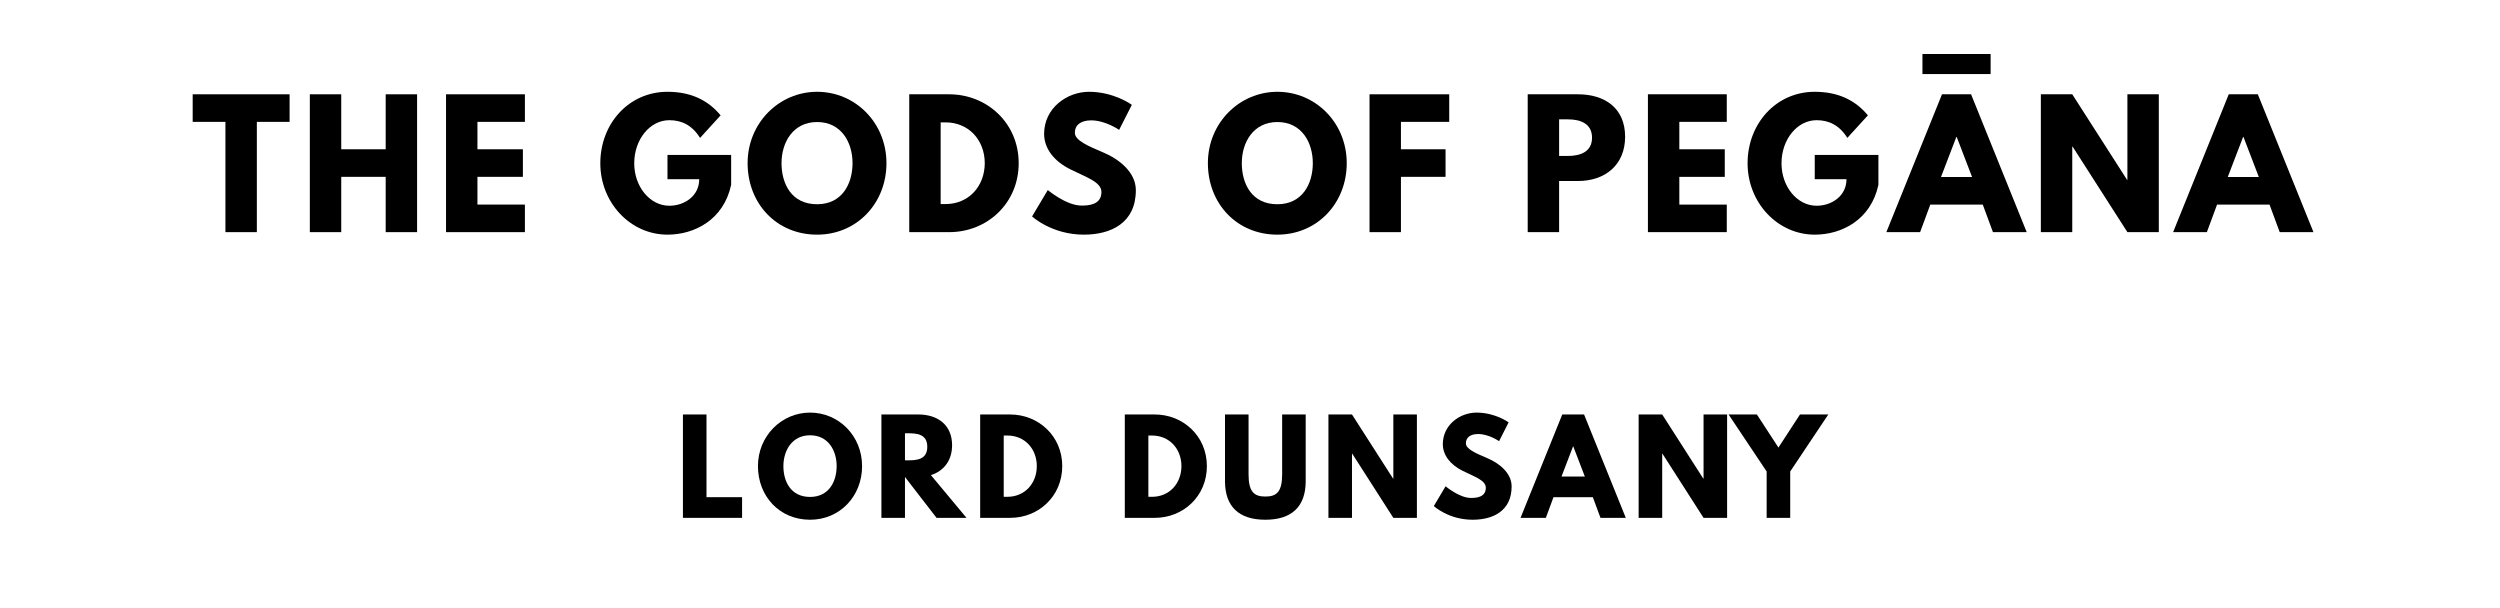
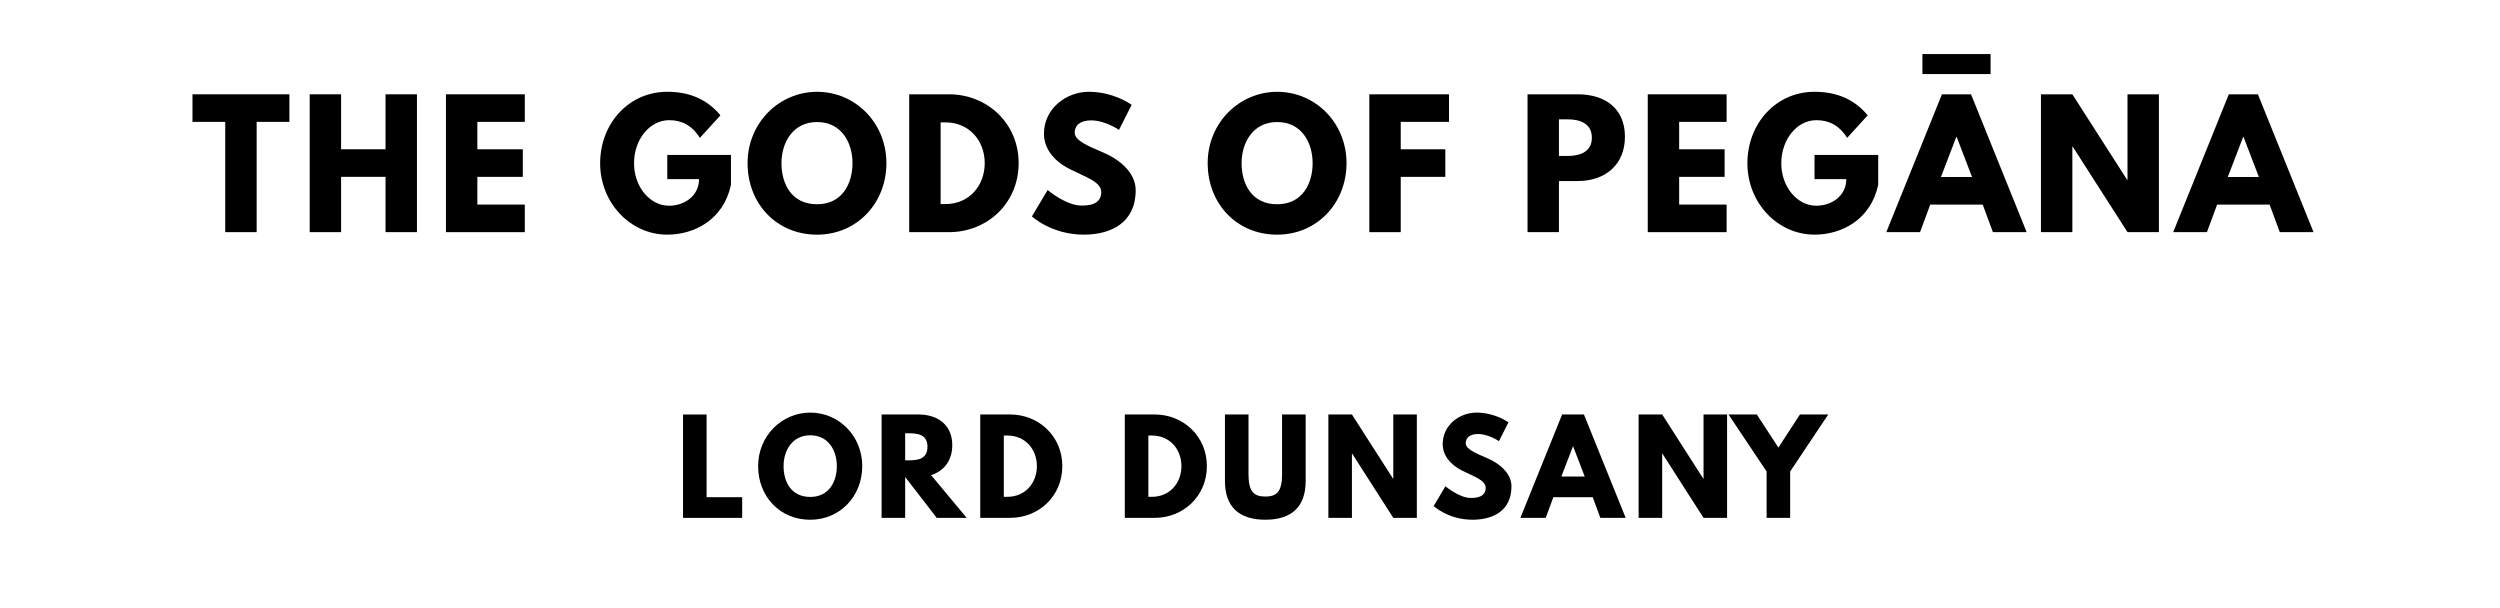
<svg xmlns="http://www.w3.org/2000/svg" version="1.1" viewBox="0 0 1400 340">
  <g aria-label="THE GODS OF PEGĀNA">
-     <path d="m 107.901,68.246 h 18.339 V 130 h 17.591 V 68.246 h 18.339 V 52.807 h -54.269 z" />
-     <path d="m 191.096,99.029 h 24.889 V 130 h 17.591 V 52.807 H 215.985 V 83.591 H 191.096 V 52.807 H 173.505 V 130 h 17.591 z" />
-     <path d="M 293.941,52.807 H 249.777 V 130 h 44.164 v -15.439 h -26.573 V 99.029 h 25.45 V 83.591 H 267.368 V 68.246 h 26.573 z" />
-     <path d="M 409.439,86.772 H 373.79 v 13.567 h 17.778 c 0,9.45 -8.327,14.877 -16.749,14.877 -10.854,0 -19.649,-10.667 -19.649,-23.766 0,-13.38 8.795,-24.14 19.649,-24.14 6.83,0 12.725,2.713 17.216,9.918 L 403.545,64.596 c -6.737,-8.14 -16.187,-13.193 -29.754,-13.193 -21.708,0 -37.614,17.871 -37.614,40.047 0,22.082 16.842,39.953 37.614,39.953 15.158,0 31.439,-8.327 35.649,-27.883 z" />
-     <path d="m 418.662,91.357 c 0,22.55 16.094,40.047 38.924,40.047 22.175,0 38.83,-17.497 38.83,-40.047 0,-22.55 -17.404,-39.953 -38.83,-39.953 -21.24,0 -38.924,17.404 -38.924,39.953 z m 18.994,0 c 0,-11.509 6.363,-23.018 19.93,-23.018 13.661,0 19.836,11.509 19.836,23.018 0,11.509 -5.801,23.018 -19.836,23.018 -14.409,0 -19.93,-11.509 -19.93,-23.018 z" />
-     <path d="M 509.178,52.807 V 130 h 22.363 c 21.24,0 38.924,-16.094 38.924,-38.643 0,-22.456 -17.778,-38.55 -38.924,-38.55 z M 526.768,114.281 V 68.526 h 2.713 c 13.099,0 21.988,10.012 21.988,22.924 -0.094,12.912 -8.982,22.83 -21.988,22.83 z" />
-     <path d="m 609.874,51.404 c -12.444,0 -25.17,9.17 -25.17,23.579 0,8.047 5.427,15.251 14.69,19.836 9.17,4.585 17.404,7.111 17.404,12.725 0,7.205 -7.298,7.579 -11.135,7.579 -8.608,0 -18.901,-8.702 -18.901,-8.702 l -8.795,14.784 c 0,0 10.947,10.199 29.006,10.199 15.064,0 29.099,-6.456 29.099,-24.889 0,-10.105 -9.45,-17.404 -18.058,-21.053 -8.795,-3.743 -16.094,-6.83 -16.094,-11.135 0,-4.211 3.181,-6.924 9.17,-6.924 7.953,0 15.626,5.333 15.626,5.333 l 7.111,-14.035 c 0,0 -9.918,-7.298 -23.953,-7.298 z" />
-     <path d="m 676.417,91.357 c 0,22.55 16.094,40.047 38.924,40.047 22.175,0 38.83,-17.497 38.83,-40.047 0,-22.55 -17.404,-39.953 -38.83,-39.953 -21.24,0 -38.924,17.404 -38.924,39.953 z m 18.994,0 c 0,-11.509 6.363,-23.018 19.93,-23.018 13.661,0 19.836,11.509 19.836,23.018 0,11.509 -5.801,23.018 -19.836,23.018 -14.409,0 -19.93,-11.509 -19.93,-23.018 z" />
-     <path d="M 811.565,52.807 H 766.933 V 130 h 17.591 V 99.029 h 24.982 V 83.591 H 784.524 V 68.246 h 27.041 z" />
-     <path d="M 855.515,52.807 V 130 h 17.591 v -28.632 h 10.573 c 15.064,0 26.386,-8.889 26.386,-24.795 0,-16 -11.322,-23.766 -26.386,-23.766 z m 17.591,34.526 V 66.842 h 4.959 c 6.924,0 13.474,2.339 13.474,10.292 0,7.86 -6.55,10.199 -13.474,10.199 z" />
-     <path d="M 966.996,52.807 H 922.833 V 130 h 44.164 v -15.439 h -26.573 V 99.029 h 25.45 V 83.591 h -25.45 V 68.246 h 26.573 z" />
-     <path d="m 1051.91,86.772 h -35.649 v 13.567 h 17.778 c 0,9.45 -8.328,14.877 -16.748,14.877 -10.854,0 -19.649,-10.667 -19.649,-23.766 0,-13.38 8.795,-24.14 19.649,-24.14 6.83,0 12.725,2.713 17.216,9.918 l 11.509,-12.632 c -6.737,-8.14 -16.187,-13.193 -29.754,-13.193 -21.708,0 -37.614,17.871 -37.614,40.047 0,22.082 16.842,39.953 37.614,39.953 15.158,0 31.439,-8.327 35.649,-27.883 z" />
-     <path d="m 1076.571,30.257 v 11.228 h 38.175 V 30.257 Z m 27.228,22.55 h -16.281 L 1056.36,130 h 18.901 l 5.708,-15.439 h 29.38 L 1116.056,130 h 18.901 z m 0.561,46.316 h -17.404 l 8.608,-22.456 h 0.187 z" />
-     <path d="m 1160.467,82.094 h 0.187 L 1191.344,130 h 17.591 V 52.807 h -17.591 v 47.906 h -0.187 l -30.69,-47.906 h -17.591 V 130 h 17.591 z" />
-     <path d="m 1264.384,52.807 h -16.281 L 1216.945,130 h 18.901 l 5.708,-15.439 h 29.38 L 1276.641,130 h 18.901 z m 0.561,46.316 h -17.404 l 8.608,-22.456 h 0.187 z" />
+     <path d="M107.79,68.25l0.00-15.44l54.27,0.00l0.00,15.44l-18.34,0.00l0.00,61.75l-17.59,0.00l0.00-61.75l-18.34,0.00z" />
+     <path d="M191.01,99.03l0.00,30.97l-17.59,0.00l0.00-77.19l17.59,0.00l0.00,30.78l24.89,0.00l0.00-30.78l17.59,0.00l0.00,77.19l-17.59,0.00l0.00-30.97l-24.89,0.00z" />
+     <path d="M293.89,52.81l0.00,15.44l-26.57,0.00l0.00,15.35l25.45,0.00l0.00,15.44l-25.45,0.00l0.00,15.53l26.57,0.00l0.00,15.44l-44.16,0.00l0.00-77.19l44.16,0.00z" />
+     <path d="M409.34,86.77l0.00,16.75c-4.21,19.56-20.49,27.88-35.65,27.88c-20.77,0.00-37.61-17.87-37.61-39.95c0.00-22.18,15.91-40.05,37.61-40.05c13.57,0.00,23.02,5.05,29.75,13.19l-11.51,12.63c-4.49-7.20-10.39-9.92-17.22-9.92c-10.85,0.00-19.65,10.76-19.65,24.14c0.00,13.10,8.80,23.77,19.65,23.77c8.42,0.00,16.75-5.43,16.75-14.88l-17.78,0.00l0.00-13.57l35.65,0.00z" />
+     <path d="M418.64,91.36c0.00-22.55,17.68-39.95,38.92-39.95c21.43,0.00,38.83,17.40,38.83,39.95s-16.65,40.05-38.83,40.05c-22.83,0.00-38.92-17.50-38.92-40.05z  M437.63,91.36c0.00,11.51,5.52,23.02,19.93,23.02c14.04,0.00,19.84-11.51,19.84-23.02s-6.18-23.02-19.84-23.02c-13.57,0.00-19.93,11.51-19.93,23.02z" />
+     <path d="M509.16,52.81l22.36,0.00c21.15,0.00,38.92,16.09,38.92,38.55c0.00,22.55-17.68,38.64-38.92,38.64l-22.36,0.00l0.00-77.19z  M526.75,114.28l2.71,0.00c13.01,0.00,21.89-9.92,21.99-22.83c0.00-12.91-8.89-22.92-21.99-22.92l-2.71,0.00l0.00,45.75z" />
+     <path d="M609.79,51.40c14.04,0.00,23.95,7.30,23.95,7.30l-7.11,14.04s-7.67-5.33-15.63-5.33c-5.99,0.00-9.17,2.71-9.17,6.92c0.00,4.30,7.30,7.39,16.09,11.13c8.61,3.65,18.06,10.95,18.06,21.05c0.00,18.43-14.04,24.89-29.10,24.89c-18.06,0.00-29.01-10.20-29.01-10.20l8.80-14.78s10.29,8.70,18.90,8.70c3.84,0.00,11.13-0.37,11.13-7.58c0.00-5.61-8.23-8.14-17.40-12.73c-9.26-4.58-14.69-11.79-14.69-19.84c0.00-14.41,12.73-23.58,25.17-23.58z" />
+     <path d="M676.30,91.36c0.00-22.55,17.68-39.95,38.92-39.95c21.43,0.00,38.83,17.40,38.83,39.95s-16.65,40.05-38.83,40.05c-22.83,0.00-38.92-17.50-38.92-40.05z  M695.30,91.36c0.00,11.51,5.52,23.02,19.93,23.02c14.04,0.00,19.84-11.51,19.84-23.02s-6.18-23.02-19.84-23.02c-13.57,0.00-19.93,11.51-19.93,23.02z" />
+     <path d="M811.45,52.81l0.00,15.44l-27.04,0.00l0.00,15.35l24.98,0.00l0.00,15.44l-24.98,0.00l0.00,30.97l-17.59,0.00l0.00-77.19l44.63,0.00z" />
+     <path d="M855.42,52.81l28.16,0.00c15.06,0.00,26.39,7.77,26.39,23.77c0.00,15.91-11.32,24.80-26.39,24.80l-10.57,0.00l0.00,28.63l-17.59,0.00l0.00-77.19z  M873.01,87.33l4.96,0.00c6.92,0.00,13.47-2.34,13.47-10.20c0.00-7.95-6.55-10.29-13.47-10.29l-4.96,0.00l0.00,20.49z" />
+     <path d="M966.90,52.81l0.00,15.44l-26.57,0.00l0.00,15.35l25.45,0.00l0.00,15.44l-25.45,0.00l0.00,15.53l26.57,0.00l0.00,15.44l-44.16,0.00l0.00-77.19l44.16,0.00z" />
+     <path d="M1051.80,86.77l0.00,16.75c-4.21,19.56-20.49,27.88-35.65,27.88c-20.77,0.00-37.61-17.87-37.61-39.95c0.00-22.18,15.91-40.05,37.61-40.05c13.57,0.00,23.02,5.05,29.75,13.19l-11.51,12.63c-4.49-7.20-10.39-9.92-17.22-9.92c-10.85,0.00-19.65,10.76-19.65,24.14c0.00,13.10,8.80,23.77,19.65,23.77c8.42,0.00,16.75-5.43,16.75-14.88l-17.78,0.00l0.00-13.57l35.65,0.00z" />
+     <path d="M1076.55,30.26l38.18,0.00l0.00,11.23l-38.18,0.00l0.00-11.23z  M1103.77,52.81l31.16,77.19l-18.90,0.00l-5.71-15.44l-29.38,0.00l-5.71,15.44l-18.90,0.00l31.16-77.19l16.28,0.00z  M1104.34,99.12l-8.61-22.46l-0.19,0.00l-8.61,22.46l17.40,0.00z" />
+     <path d="M1160.52,82.09l0.00,47.91l-17.59,0.00l0.00-77.19l17.59,0.00l30.69,47.91l0.19,0.00l0.00-47.91l17.59,0.00l0.00,77.19l-17.59,0.00l-30.69-47.91l-0.19,0.00z" />
+     <path d="M1264.42,52.81l31.16,77.19l-18.90,0.00l-5.71-15.44l-29.38,0.00l-5.71,15.44l-18.90,0.00l31.16-77.19l16.28,0.00z  M1264.98,99.12l-8.61-22.46l-0.19,0.00l-8.61,22.46l17.40,0.00z" />
  </g>
  <g aria-label="LORD DUNSANY">
-     <path d="M 395.633,232.105 H 382.44 V 290 h 33.123 v -11.579 h -19.93 z" />
-     <path d="m 424.454,261.018 c 0,16.912 12.07,30.035 29.193,30.035 16.632,0 29.123,-13.123 29.123,-30.035 0,-16.912 -13.053,-29.965 -29.123,-29.965 -15.93,0 -29.193,13.053 -29.193,29.965 z m 14.246,0 c 0,-8.632 4.772,-17.263 14.947,-17.263 10.246,0 14.877,8.632 14.877,17.263 0,8.632 -4.351,17.263 -14.877,17.263 -10.807,0 -14.947,-8.632 -14.947,-17.263 z" />
-     <path d="M 493.591,232.105 V 290 h 13.193 V 267.123 L 524.468,290 h 16.772 l -19.93,-23.93 c 7.088,-2.246 11.86,-8.07 11.86,-16.772 0,-11.368 -8.14,-17.193 -18.877,-17.193 z m 13.193,25.684 v -15.158 h 1.544 c 4.982,0 10.947,0.351 10.947,7.579 0,7.228 -5.965,7.579 -10.947,7.579 z" />
-     <path d="M 548.893,232.105 V 290 h 16.772 c 15.93,0 29.193,-12.07 29.193,-28.982 0,-16.842 -13.333,-28.912 -29.193,-28.912 z m 13.193,46.105 v -34.316 h 2.035 c 9.825,0 16.491,7.509 16.491,17.193 -0.07,9.684 -6.737,17.123 -16.491,17.123 z" />
-     <path d="M 629.89,232.105 V 290 h 16.772 c 15.93,0 29.193,-12.07 29.193,-28.982 0,-16.842 -13.333,-28.912 -29.193,-28.912 z m 13.193,46.105 v -34.316 h 2.035 c 9.825,0 16.491,7.509 16.491,17.193 -0.07,9.684 -6.737,17.123 -16.491,17.123 z" />
-     <path d="M 731.191,232.105 H 717.998 v 33.474 c 0,9.684 -2.947,12.491 -9.404,12.491 -6.456,0 -9.404,-2.807 -9.404,-12.491 V 232.105 H 685.998 v 37.333 c 0,14.316 7.86,21.614 22.596,21.614 14.737,0 22.596,-7.298 22.596,-21.614 z" />
-     <path d="m 757.113,254.07 h 0.14 L 780.271,290 h 13.193 v -57.895 h -13.193 v 35.93 h -0.14 L 757.113,232.105 H 743.92 V 290 h 13.193 z" />
-     <path d="m 826.86,231.053 c -9.333,0 -18.877,6.877 -18.877,17.684 0,6.035 4.07,11.439 11.018,14.877 6.877,3.439 13.053,5.333 13.053,9.544 0,5.404 -5.474,5.684 -8.351,5.684 -6.456,0 -14.175,-6.526 -14.175,-6.526 l -6.596,11.088 c 0,0 8.211,7.649 21.754,7.649 11.298,0 21.825,-4.842 21.825,-18.667 0,-7.579 -7.088,-13.053 -13.544,-15.789 -6.596,-2.807 -12.07,-5.123 -12.07,-8.351 0,-3.158 2.386,-5.193 6.877,-5.193 5.965,0 11.719,4 11.719,4 l 5.333,-10.526 c 0,0 -7.439,-5.474 -17.965,-5.474 z" />
-     <path d="M 887.079,232.105 H 874.868 L 851.5,290 h 14.175 l 4.281,-11.579 h 22.035 L 896.272,290 h 14.175 z m 0.421,34.737 H 874.447 L 880.904,250 h 0.14 z" />
-     <path d="m 930.83,254.07 h 0.14 L 953.988,290 h 13.193 v -57.895 h -13.193 v 35.93 h -0.14 L 930.83,232.105 H 917.637 V 290 h 13.193 z" />
-     <path d="m 967.993,232.105 21.333,31.93 V 290 h 13.193 v -25.965 l 21.333,-31.93 h -15.86 l -12.07,18.526 -12.07,-18.526 z" />
+     <path d="M395.69,232.11l0.00,46.32l19.93,0.00l0.00,11.58l-33.12,0.00l0.00-57.89l13.19,0.00z" />
+     <path d="M424.55,261.02c0.00-16.91,13.26-29.96,29.19-29.96c16.07,0.00,29.12,13.05,29.12,29.96s-12.49,30.04-29.12,30.04c-17.12,0.00-29.19-13.12-29.19-30.04z  M438.80,261.02c0.00,8.63,4.14,17.26,14.95,17.26c10.53,0.00,14.88-8.63,14.88-17.26s-4.63-17.26-14.88-17.26c-10.18,0.00-14.95,8.63-14.95,17.26z" />
+     <path d="M493.69,232.11l20.70,0.00c10.74,0.00,18.88,5.82,18.88,17.19c0.00,8.70-4.77,14.53-11.86,16.77l19.93,23.93l-16.77,0.00l-17.68-22.88l0.00,22.88l-13.19,0.00l0.00-57.89z  M506.89,257.79l1.54,0.00c4.98,0.00,10.95-0.35,10.95-7.58s-5.96-7.58-10.95-7.58l-1.54,0.00l0.00,15.16z" />
+     <path d="M548.94,232.11l16.77,0.00c15.86,0.00,29.19,12.07,29.19,28.91c0.00,16.91-13.26,28.98-29.19,28.98l-16.77,0.00l0.00-57.89z  M562.13,278.21l2.04,0.00c9.75,0.00,16.42-7.44,16.49-17.12c0.00-9.68-6.67-17.19-16.49-17.19l-2.04,0.00l0.00,34.32z" />
+     <path d="M629.89,232.11l16.77,0.00c15.86,0.00,29.19,12.07,29.19,28.91c0.00,16.91-13.26,28.98-29.19,28.98l-16.77,0.00l0.00-57.89z  M643.08,278.21l2.04,0.00c9.75,0.00,16.42-7.44,16.49-17.12c0.00-9.68-6.67-17.19-16.49-17.19l-2.04,0.00l0.00,34.32z" />
+     <path d="M731.17,232.11l0.00,37.33c0.00,14.32-7.86,21.61-22.60,21.61s-22.60-7.30-22.60-21.61l0.00-37.33l13.19,0.00l0.00,33.47c0.00,9.68,2.95,12.49,9.40,12.49s9.40-2.81,9.40-12.49l0.00-33.47l13.19,0.00z" />
+     <path d="M757.08,254.07l0.00,35.93l-13.19,0.00l0.00-57.89l13.19,0.00l23.02,35.93l0.14,0.00l0.00-35.93l13.19,0.00l0.00,57.89l-13.19,0.00l-23.02-35.93l-0.14,0.00z" />
+     <path d="M826.78,231.05c10.53,0.00,17.96,5.47,17.96,5.47l-5.33,10.53s-5.75-4.00-11.72-4.00c-4.49,0.00-6.88,2.04-6.88,5.19c0.00,3.23,5.47,5.54,12.07,8.35c6.46,2.74,13.54,8.21,13.54,15.79c0.00,13.82-10.53,18.67-21.82,18.67c-13.54,0.00-21.75-7.65-21.75-7.65l6.60-11.09s7.72,6.53,14.18,6.53c2.88,0.00,8.35-0.28,8.35-5.68c0.00-4.21-6.18-6.11-13.05-9.54c-6.95-3.44-11.02-8.84-11.02-14.88c0.00-10.81,9.54-17.68,18.88-17.68z" />
+     <path d="M887.01,232.11l23.37,57.89l-14.18,0.00l-4.28-11.58l-22.04,0.00l-4.28,11.58l-14.18,0.00l23.37-57.89l12.21,0.00z  M887.43,266.84l-6.46-16.84l-0.14,0.00l-6.46,16.84l13.05,0.00z" />
+     <path d="M930.82,254.07l0.00,35.93l-13.19,0.00l0.00-57.89l13.19,0.00l23.02,35.93l0.14,0.00l0.00-35.93l13.19,0.00l0.00,57.89l-13.19,0.00l-23.02-35.93l-0.14,0.00z" />
+     <path d="M967.96,232.11l15.86,0.00l12.07,18.53l12.07-18.53l15.86,0.00l-21.33,31.93l0.00,25.96l-13.19,0.00l0.00-25.96z" />
  </g>
</svg>
